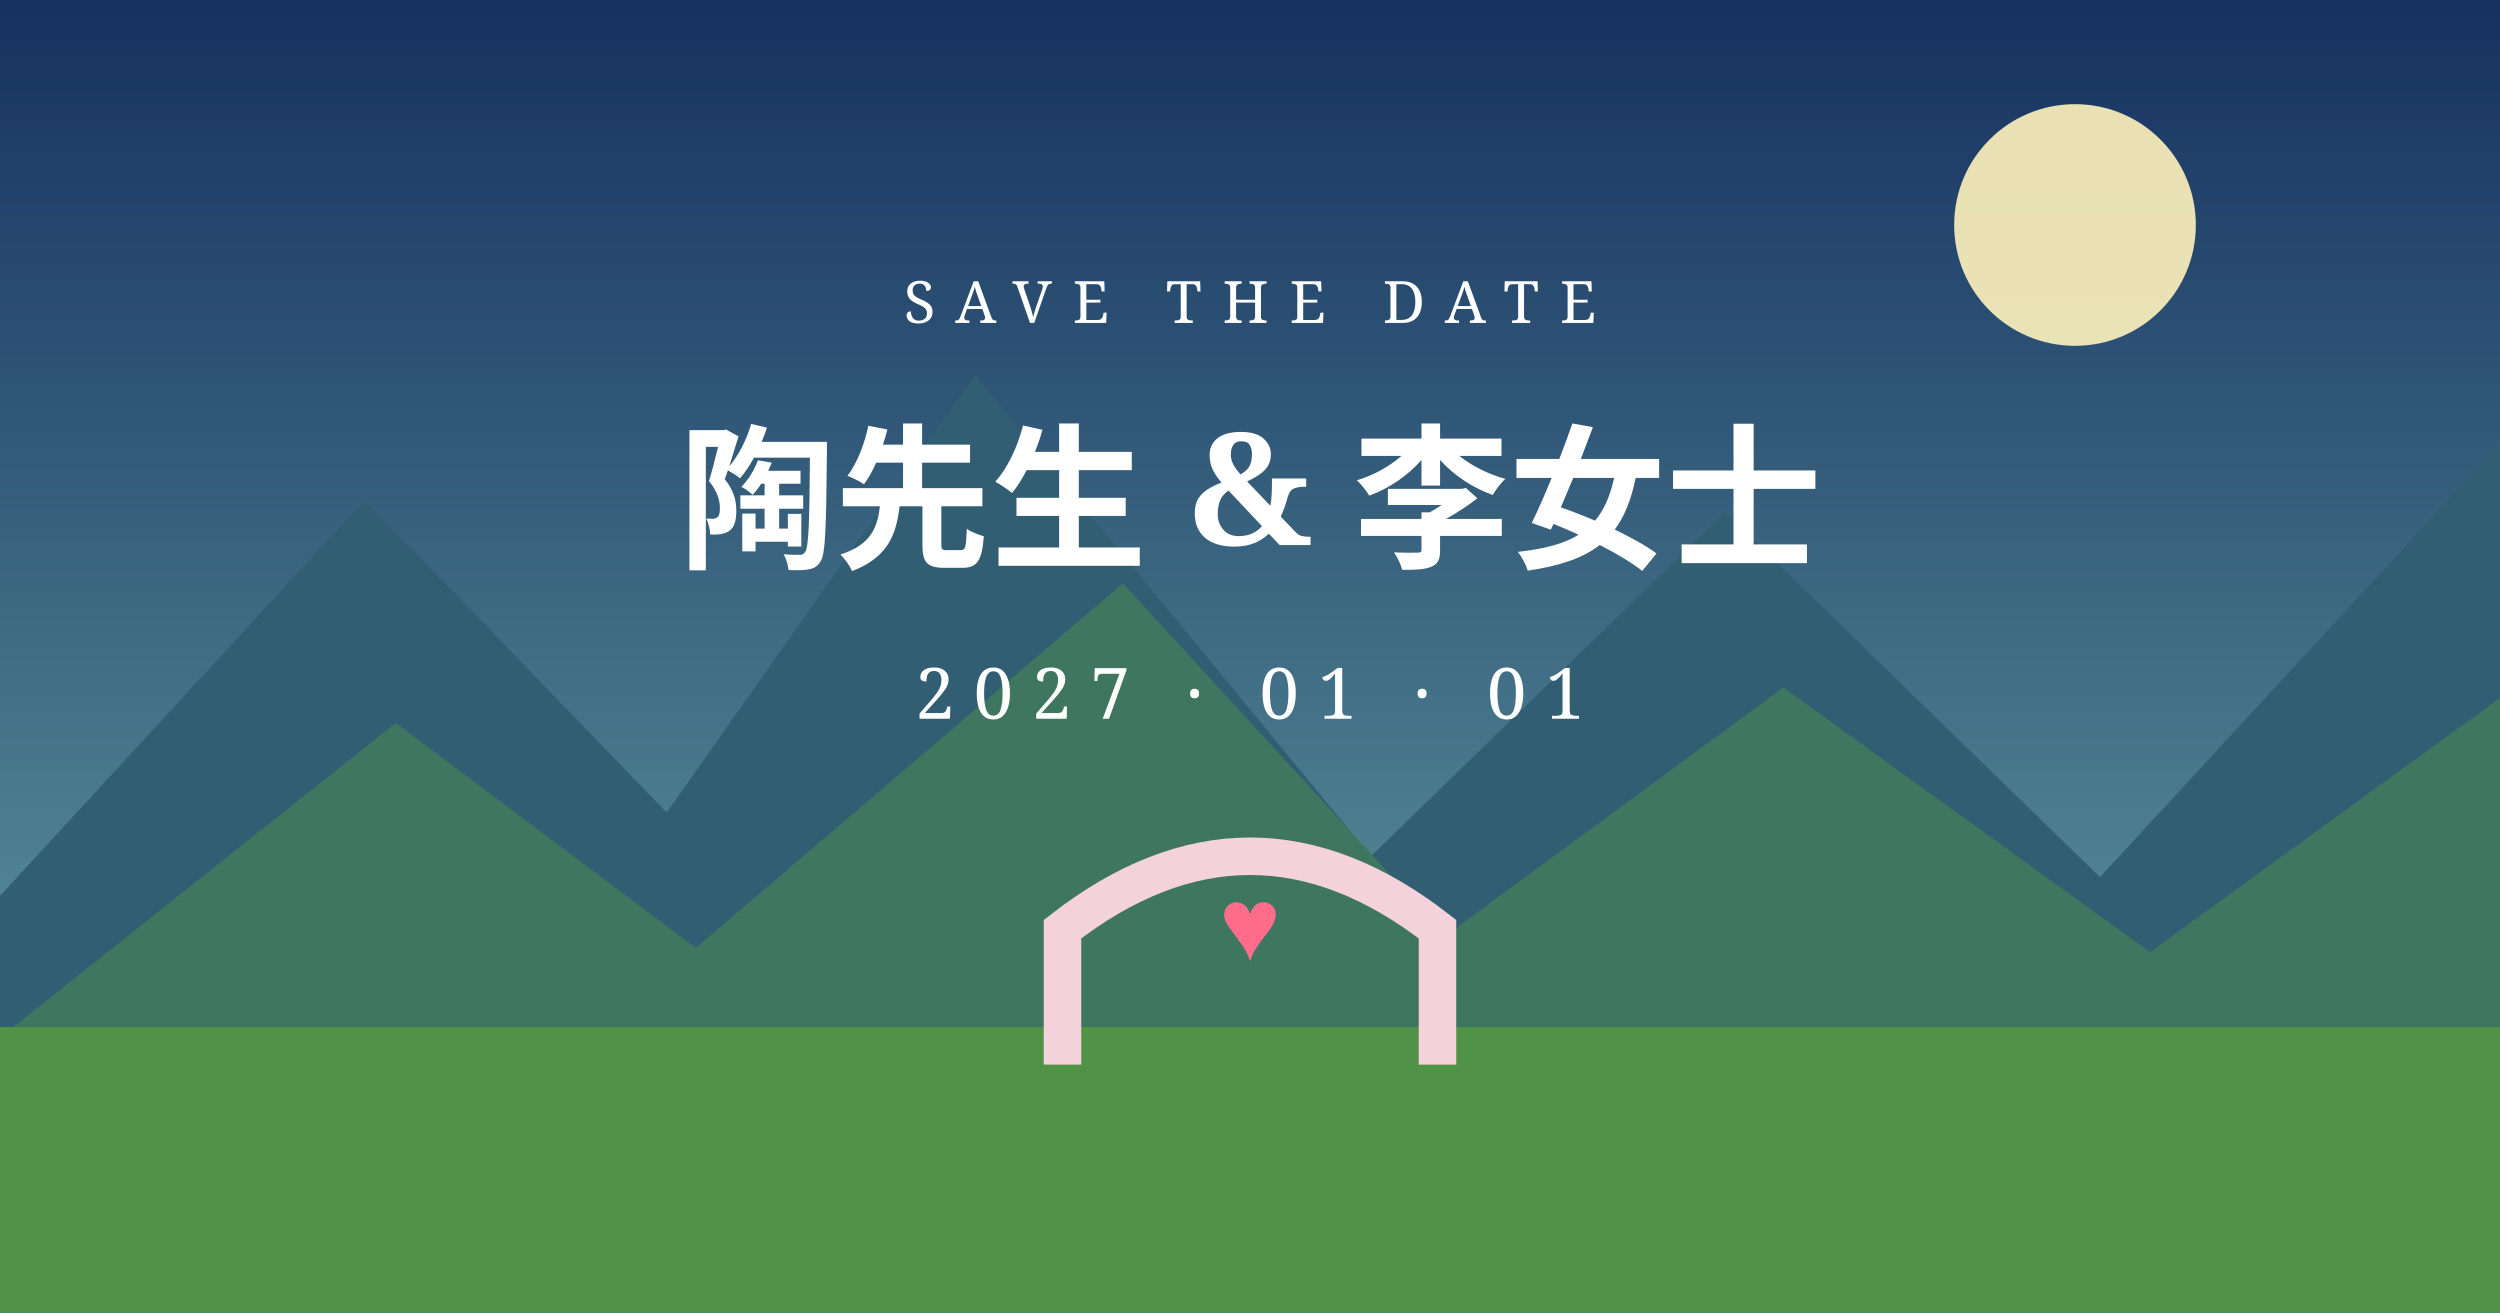
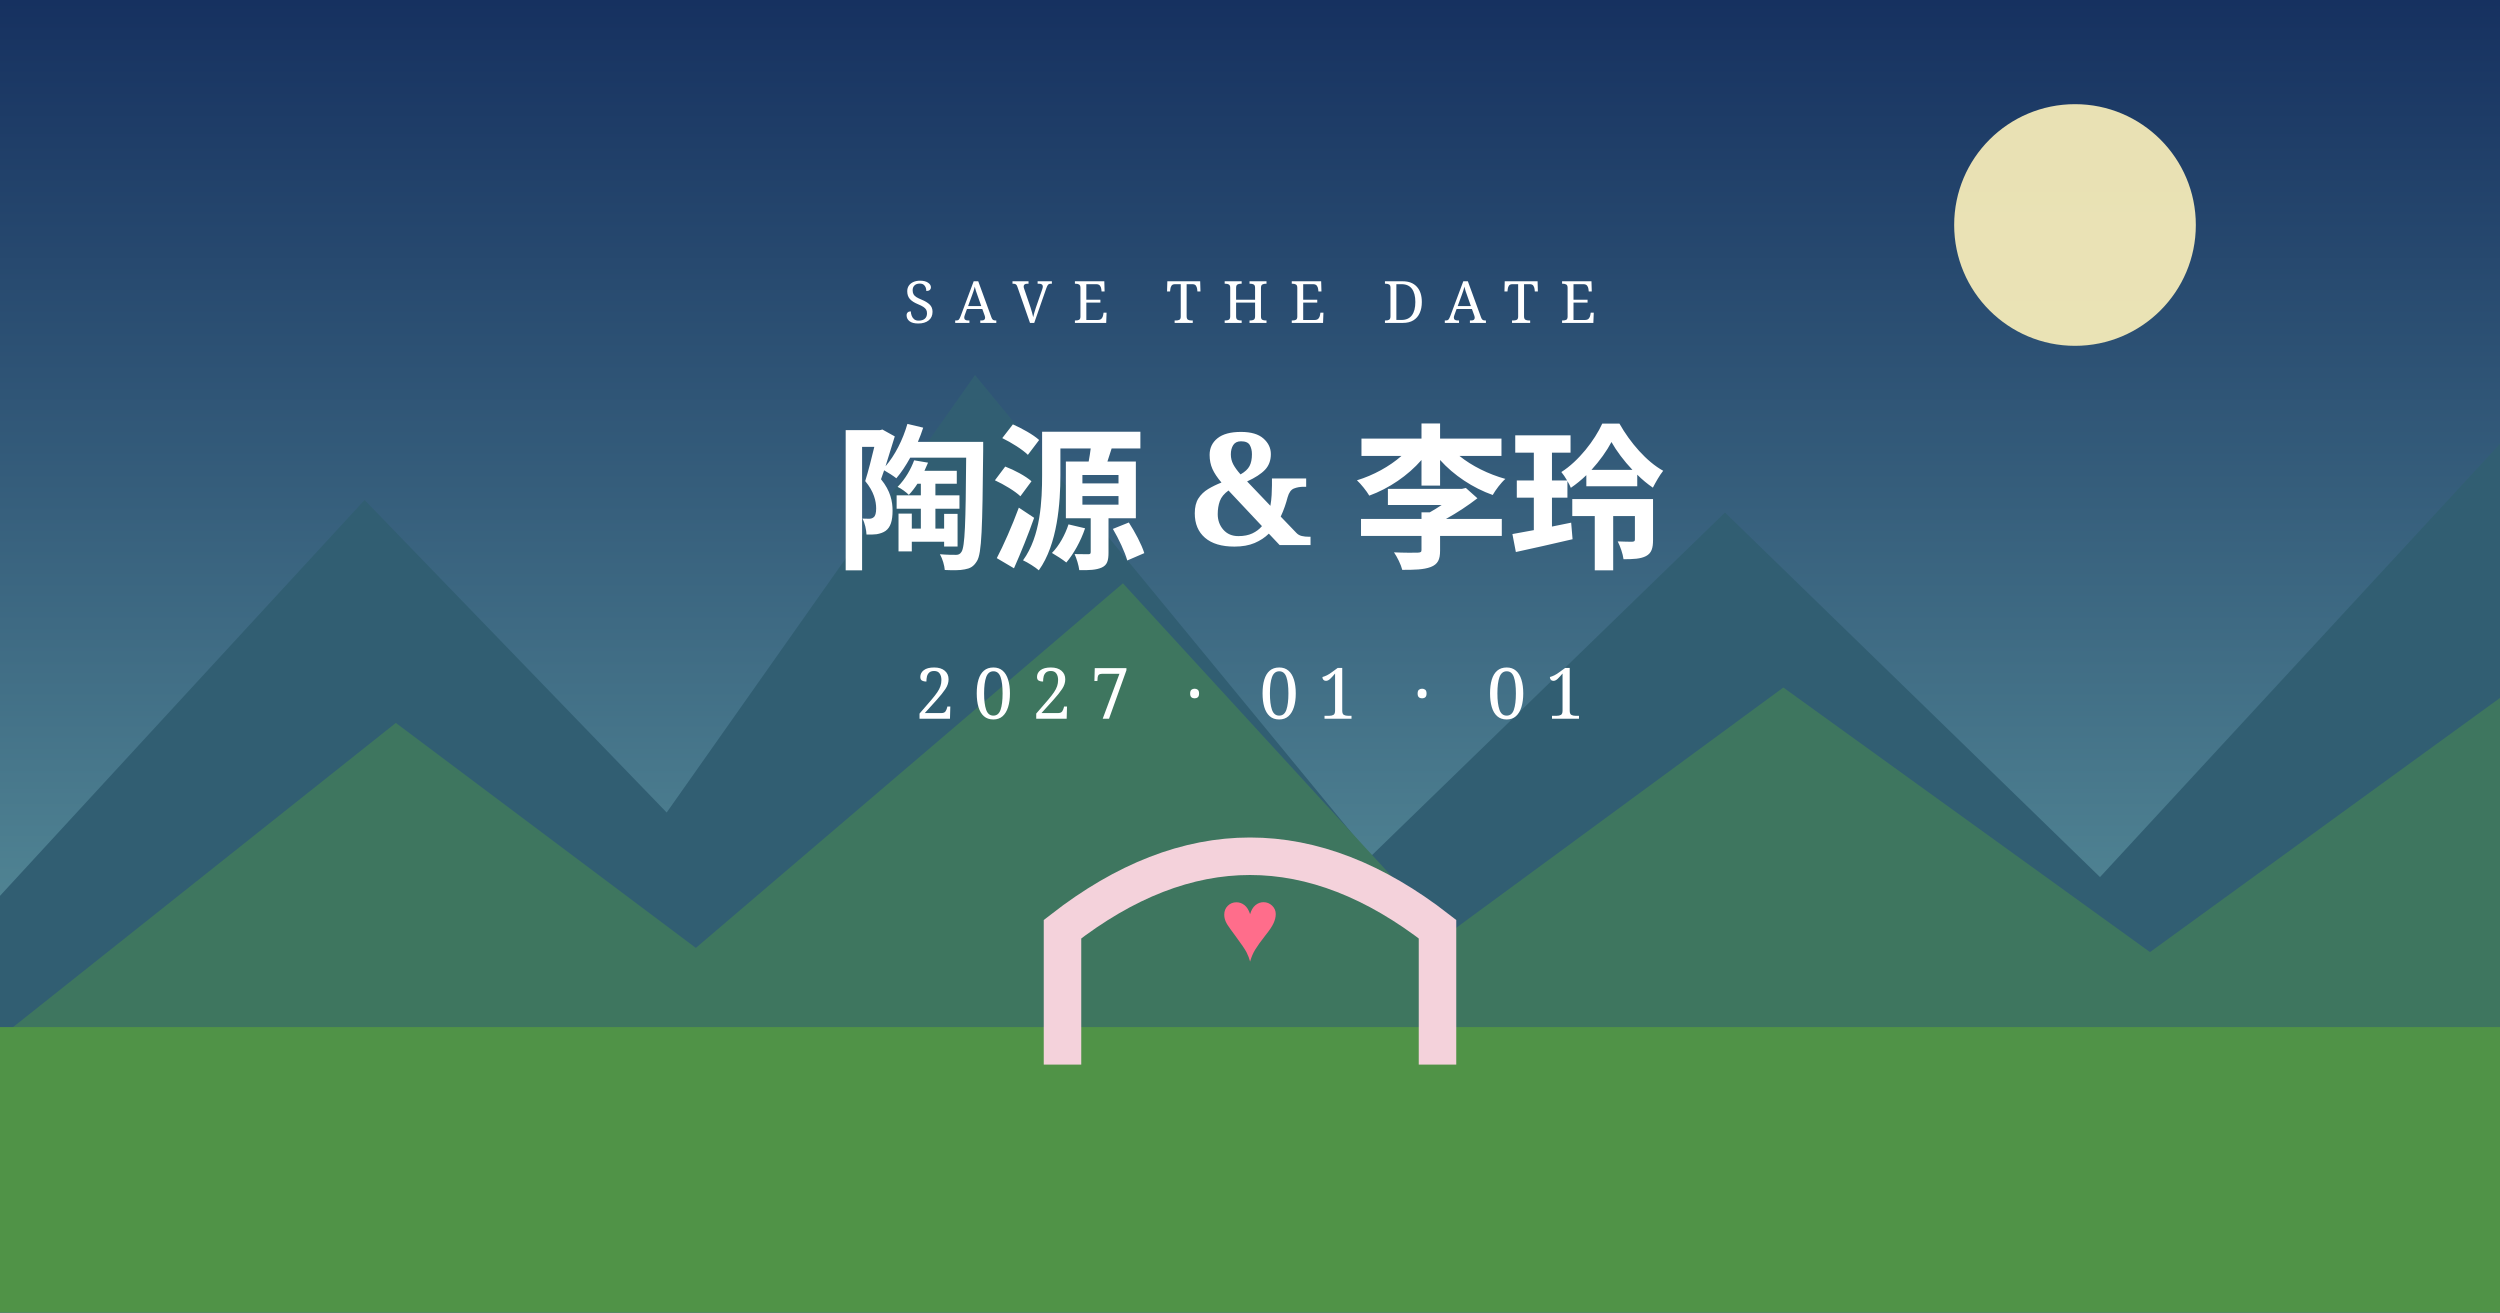
<svg xmlns="http://www.w3.org/2000/svg" width="1200" height="630" viewBox="0 0 1200 630">
  <defs>
    <linearGradient id="sky" x1="0" y1="0" x2="0" y2="1">
      <stop stop-color="#163160" />
      <stop offset="1" stop-color="#6aa9aa" />
    </linearGradient>
  </defs>
  <rect width="1200" height="630" fill="url(#sky)" />
  <circle cx="996" cy="108" r="58" fill="#fff3bc" opacity=".9" />
  <path d="M0 430L175 240l145 150 148-210 190 231 170-165 180 175 192-208v417H0Z" fill="#315e72" />
  <path d="M0 498l190-151 144 108 205-175 155 169 162-119 176 127 168-122v295H0Z" fill="#3e765f" />
  <rect y="493" width="1200" height="137" fill="#509347" />
  <g fill="#fff" text-anchor="middle" font-family="serif">
    <text x="600" y="155" font-size="28" letter-spacing="10">SAVE THE DATE</text>
-     <text x="600" y="267" font-size="75" font-weight="700">陶先生  &amp;  李女士</text>
+     <text x="600" y="267" font-size="75" font-weight="700">陶源  &amp;  李玲</text>
    <text x="600" y="345" font-size="34" letter-spacing="9">2027 · 01 · 01</text>
  </g>
  <g transform="translate(510 421)" fill="none" stroke="#f4d2db" stroke-width="18">
    <path d="M0 90V25Q90-45 180 25v65" />
  </g>
  <text x="600" y="461" text-anchor="middle" fill="#ff6d8b" font-size="50">♥</text>
</svg>
